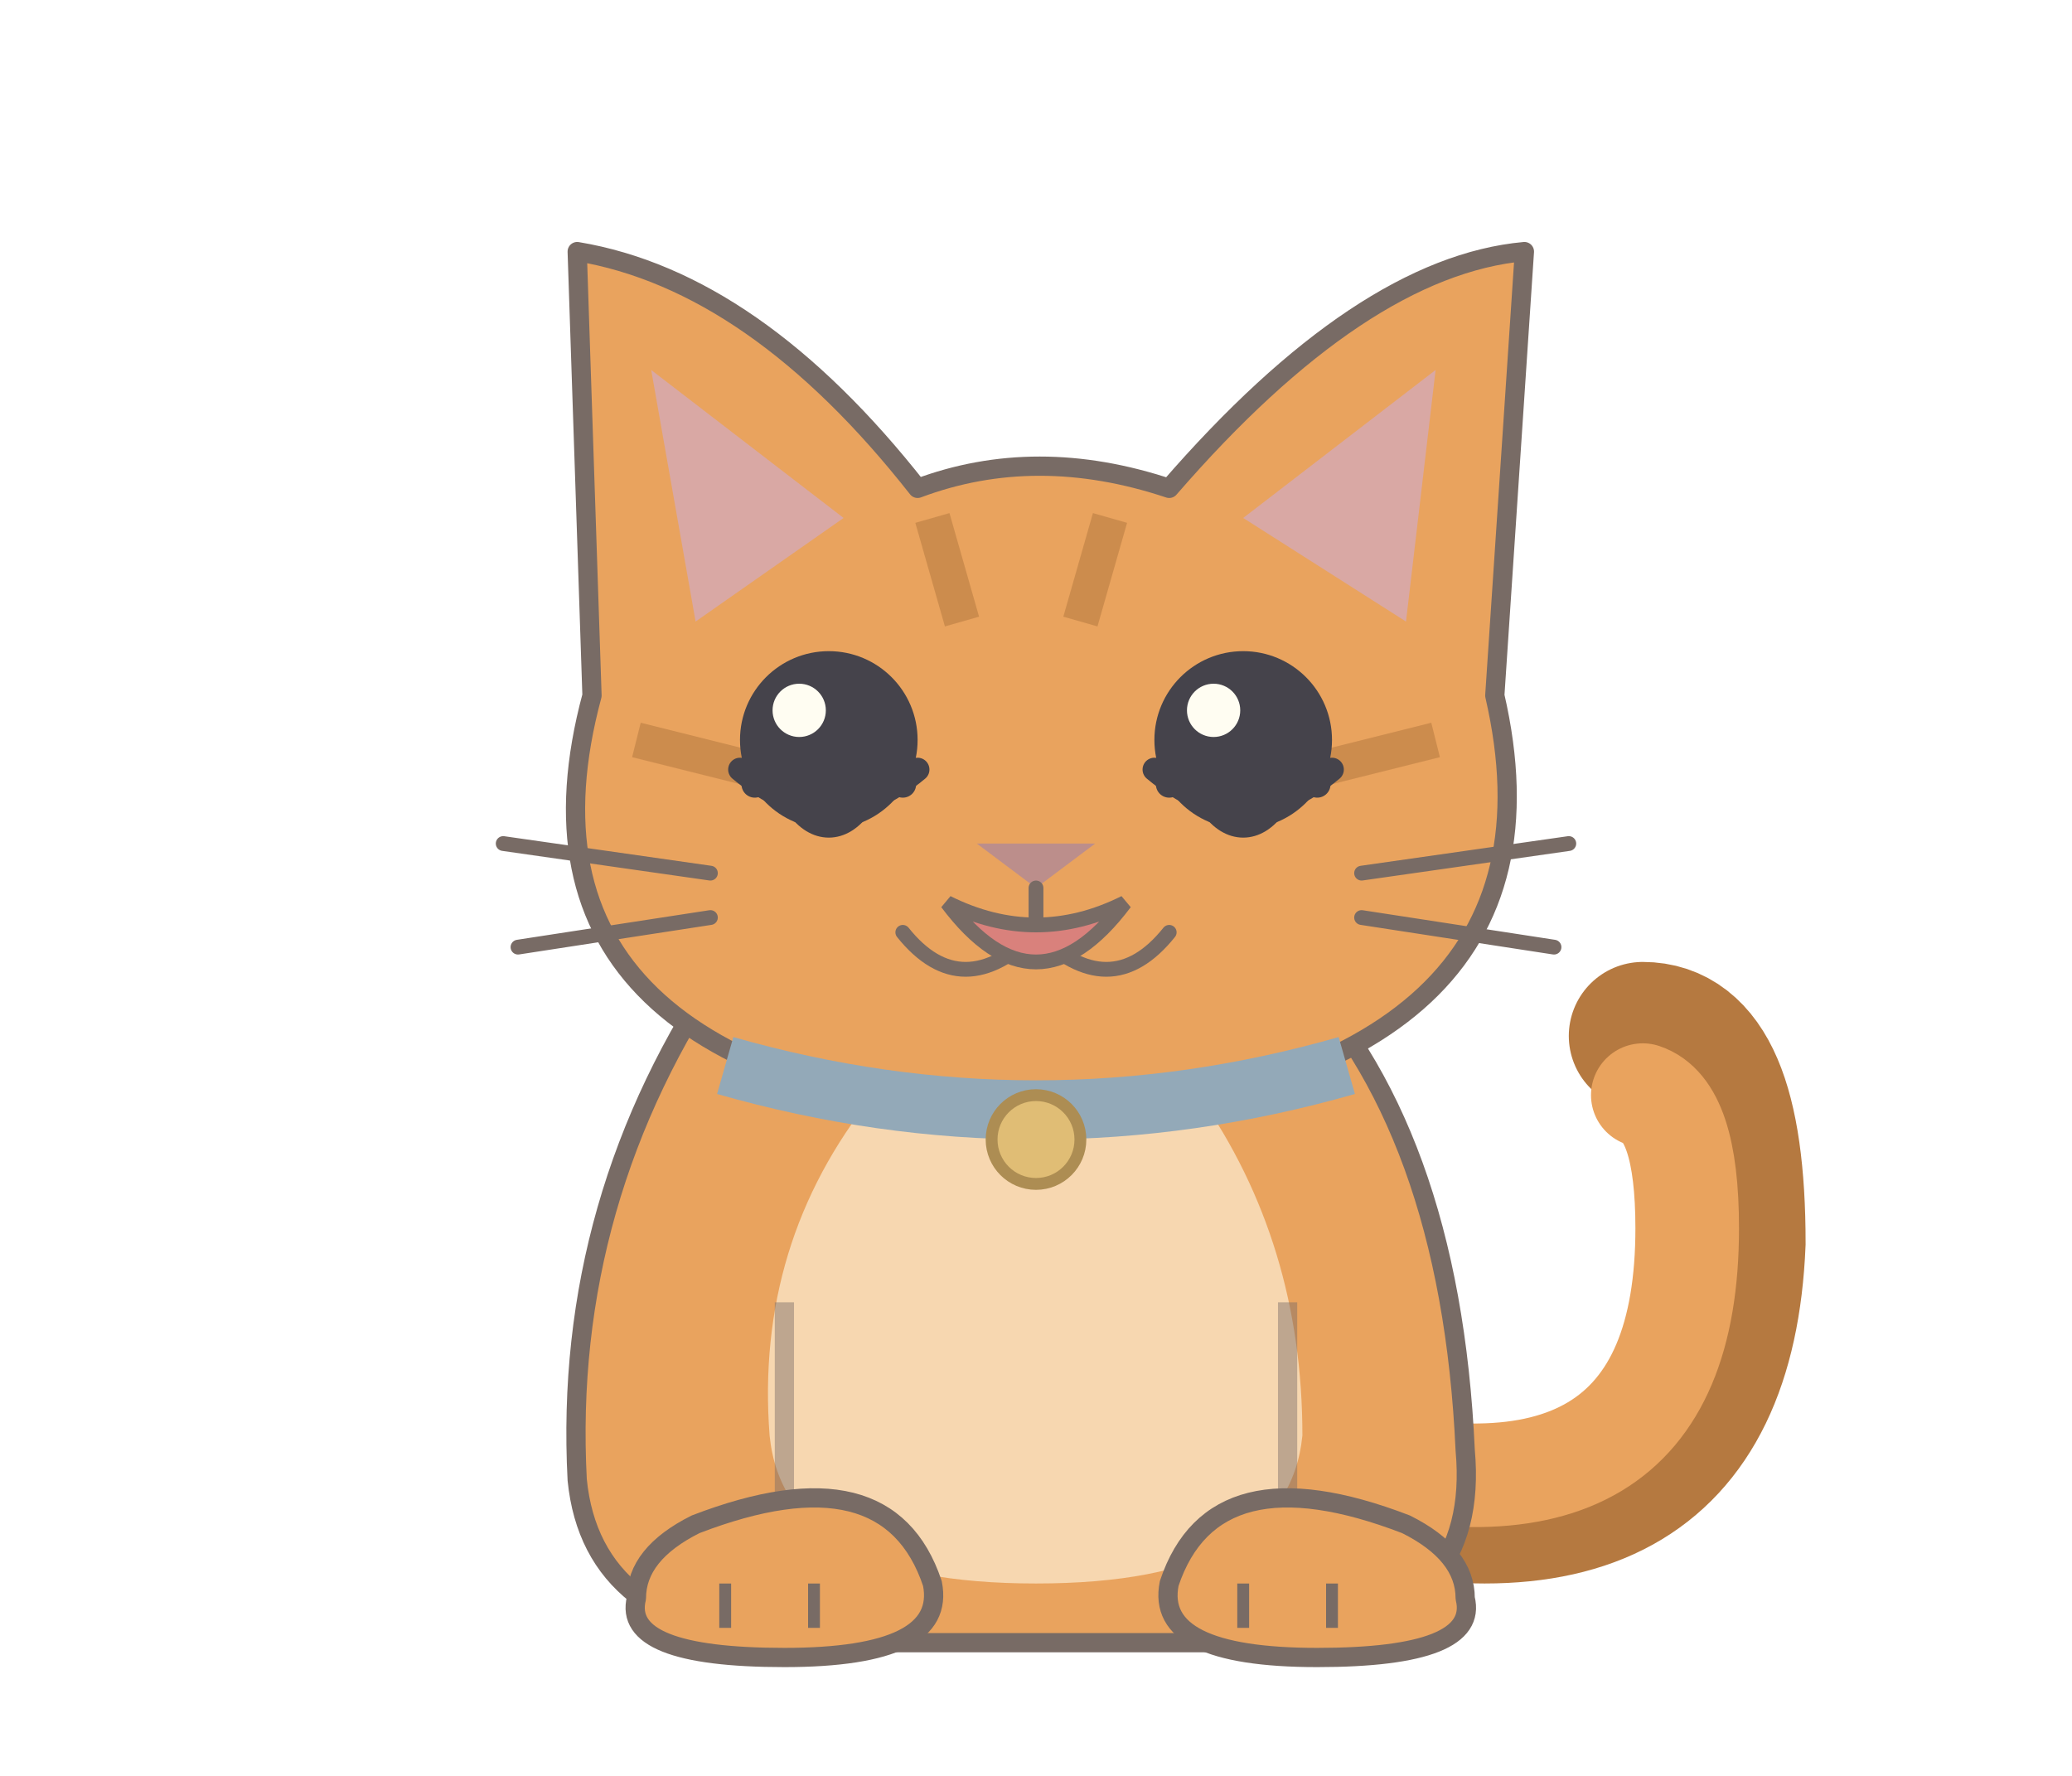
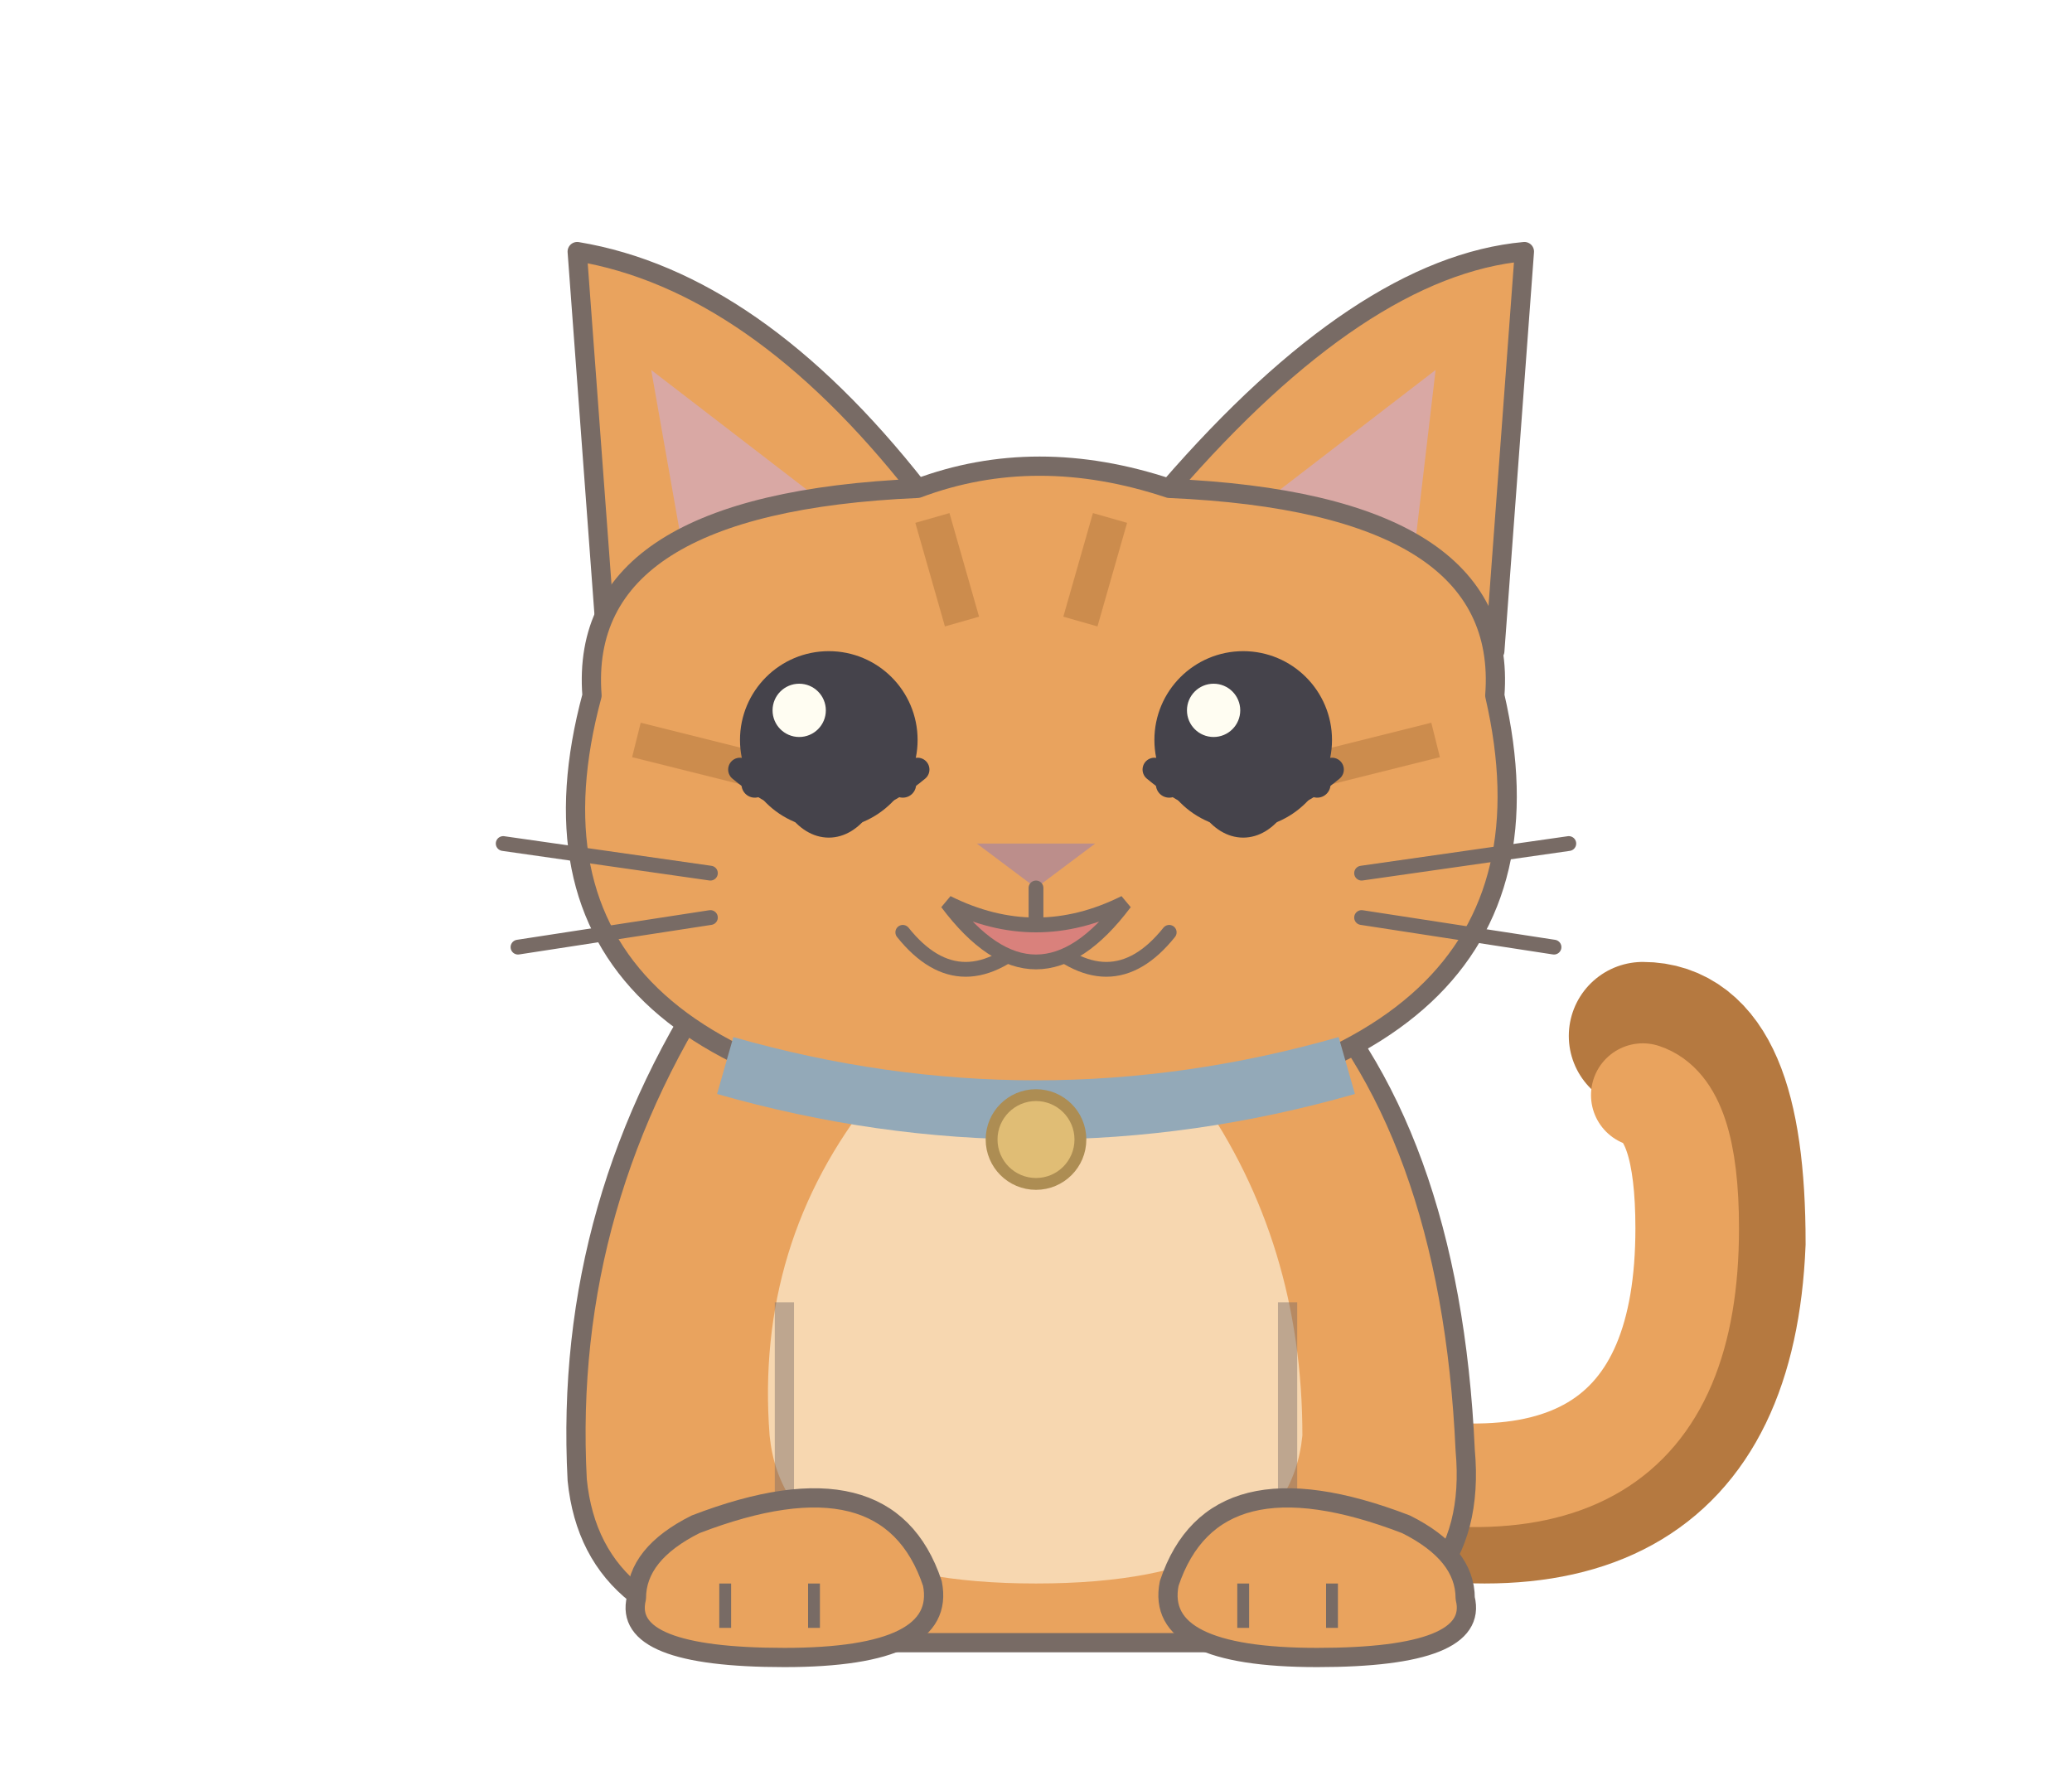
<svg xmlns="http://www.w3.org/2000/svg" width="140" height="120" viewBox="0 0 140 120">
  <defs>
    <linearGradient id="material-0" x1="0" y1="0" x2=".3" y2="1">
      <stop stop-color="#E9A35E" />
      <stop offset=".55" stop-color="#E9A35E" />
      <stop offset="1" stop-color="#E9A35E" />
    </linearGradient>
    <linearGradient id="material-1" x1="0" y1="0" x2=".3" y2="1">
      <stop stop-color="#fff2db" />
      <stop offset=".55" stop-color="#fff2db" />
      <stop offset="1" stop-color="#fff2db" />
    </linearGradient>
    <linearGradient id="material-2" x1="0" y1="0" x2=".3" y2="1">
      <stop stop-color="#d9a8a4" />
      <stop offset=".55" stop-color="#d9a8a4" />
      <stop offset="1" stop-color="#d9a8a4" />
    </linearGradient>
    <linearGradient id="material-3" x1="0" y1="0" x2=".3" y2="1">
      <stop stop-color="#e0bd75" />
      <stop offset=".55" stop-color="#e0bd75" />
      <stop offset="1" stop-color="#e0bd75" />
    </linearGradient>
    <linearGradient id="material-4" x1="0" y1="0" x2=".3" y2="1">
      <stop stop-color="#bc8e8b" />
      <stop offset=".55" stop-color="#bc8e8b" />
      <stop offset="1" stop-color="#bc8e8b" />
    </linearGradient>
  </defs>
  <g id="tail" fill="none" stroke-linecap="round">
    <path d="M88 100q28 8 29-16q0-14-6-14" stroke="#B57940" stroke-width="10" />
    <path d="M89 98q25 7 25-15q0-8-3-9" stroke="#E9A35E" stroke-width="7" />
  </g>
+   <g id="ears" stroke="#786b65" stroke-width="1.3" stroke-linejoin="round">
+     <path d="M41 44 39 17q12 2 23 16Zm60 0 2-27q-11 1-24 16Z" fill="url(#material-0)" />
+     <path d="m44 25 3 17 10-7m27 0 11 7 2-17" fill="url(#material-2)" stroke="none" />
+   </g>
  <g id="body" stroke="#786b65" stroke-width="1.3" stroke-linejoin="round">
    <path d="M49 65q-11 16-10 35q1 10 14 11h35q12-2 11-13q-1-22-12-33Z" fill="url(#material-0)" />
    <path d="M59 74q-8 10-7 23q1 10 18 10t18-10q0-13-7-23Z" fill="url(#material-1)" stroke="none" opacity=".65" />
-     <path d="M40 47 39 17q12 2 23 16q8-3 17 0q13-15 24-16l-2 30q6 26-31 29Q33 73 40 47Z" fill="url(#material-0)" />
-     <path d="m44 25 3 17 10-7m27 0 11 7 2-17" fill="url(#material-2)" stroke="none" />
+     <path d="M40 47q-1-13 22-14q8-3 17 0q23 1 22 14q6 26-31 29Q33 73 40 47Z" fill="url(#material-0)" />
    <path d="m63 35 2 7m10-7-2 7M43 50l8 2m46-2-8 2" stroke="#B57940" stroke-width="2.4" opacity=".55" />
    <path d="M49 72q21 6 42 0" stroke="#93a9b8" stroke-width="4" fill="none" />
    <circle cx="70" cy="77" r="3" fill="url(#material-3)" stroke="#ad8d53" stroke-width=".8" />
    <path d="M53 88v16m34-16v16" fill="none" opacity=".45" />
    <path d="M47 103q13-5 16 4q1 5-10 5t-10-4q0-3 4-5Zm32 4q3-9 16-4q4 2 4 5q1 4-10 4t-10-5Z" fill="url(#material-0)" />
    <path d="m49 107 0 3m6-3v3m29-3v3m6-3v3" stroke-width=".8" />
    <path d="m66 57 4 3 4-3Z" fill="url(#material-4)" stroke="none" />
    <path d="M70 60v3q-5 5-9 0m9 0q5 5 9 0M34 57l14 2m-13 5 13-2m58-5-14 2m13 5-13-2" fill="none" stroke-width="1" stroke-linecap="round" />
  </g>
  <g id="eyes" fill="#45434b">
    <ellipse cx="56" cy="51" rx="3.9" ry="5.6" />
    <ellipse cx="84" cy="51" rx="3.9" ry="5.6" />
    <circle cx="54.6" cy="49.2" r="1.3" fill="#fffdf2" />
    <circle cx="82.6" cy="49.2" r="1.3" fill="#fffdf2" />
  </g>
  <g id="eyes-happy" stroke="#45434b" stroke-width="1.8" fill="none" stroke-linecap="round">
    <path d="M51 53q5-6 10 0m18 0q5-6 10 0" />
  </g>
  <g id="eyes-wide" fill="#45434b">
    <circle cx="56" cy="50" r="6" />
    <circle cx="84" cy="50" r="6" />
    <circle cx="54" cy="48" r="1.8" fill="#fffdf2" />
    <circle cx="82" cy="48" r="1.8" fill="#fffdf2" />
  </g>
  <g id="mouth-open" stroke="#786b65" stroke-width="1">
    <path d="M64 61q6 8 12 0q-6 3-12 0Z" fill="#d9817c" />
  </g>
  <g id="lids" stroke="#45434b" stroke-width="1.6" fill="none" stroke-linecap="round">
    <path d="M50 52q6 5 12 0m16 0q6 5 12 0" />
  </g>
</svg>
